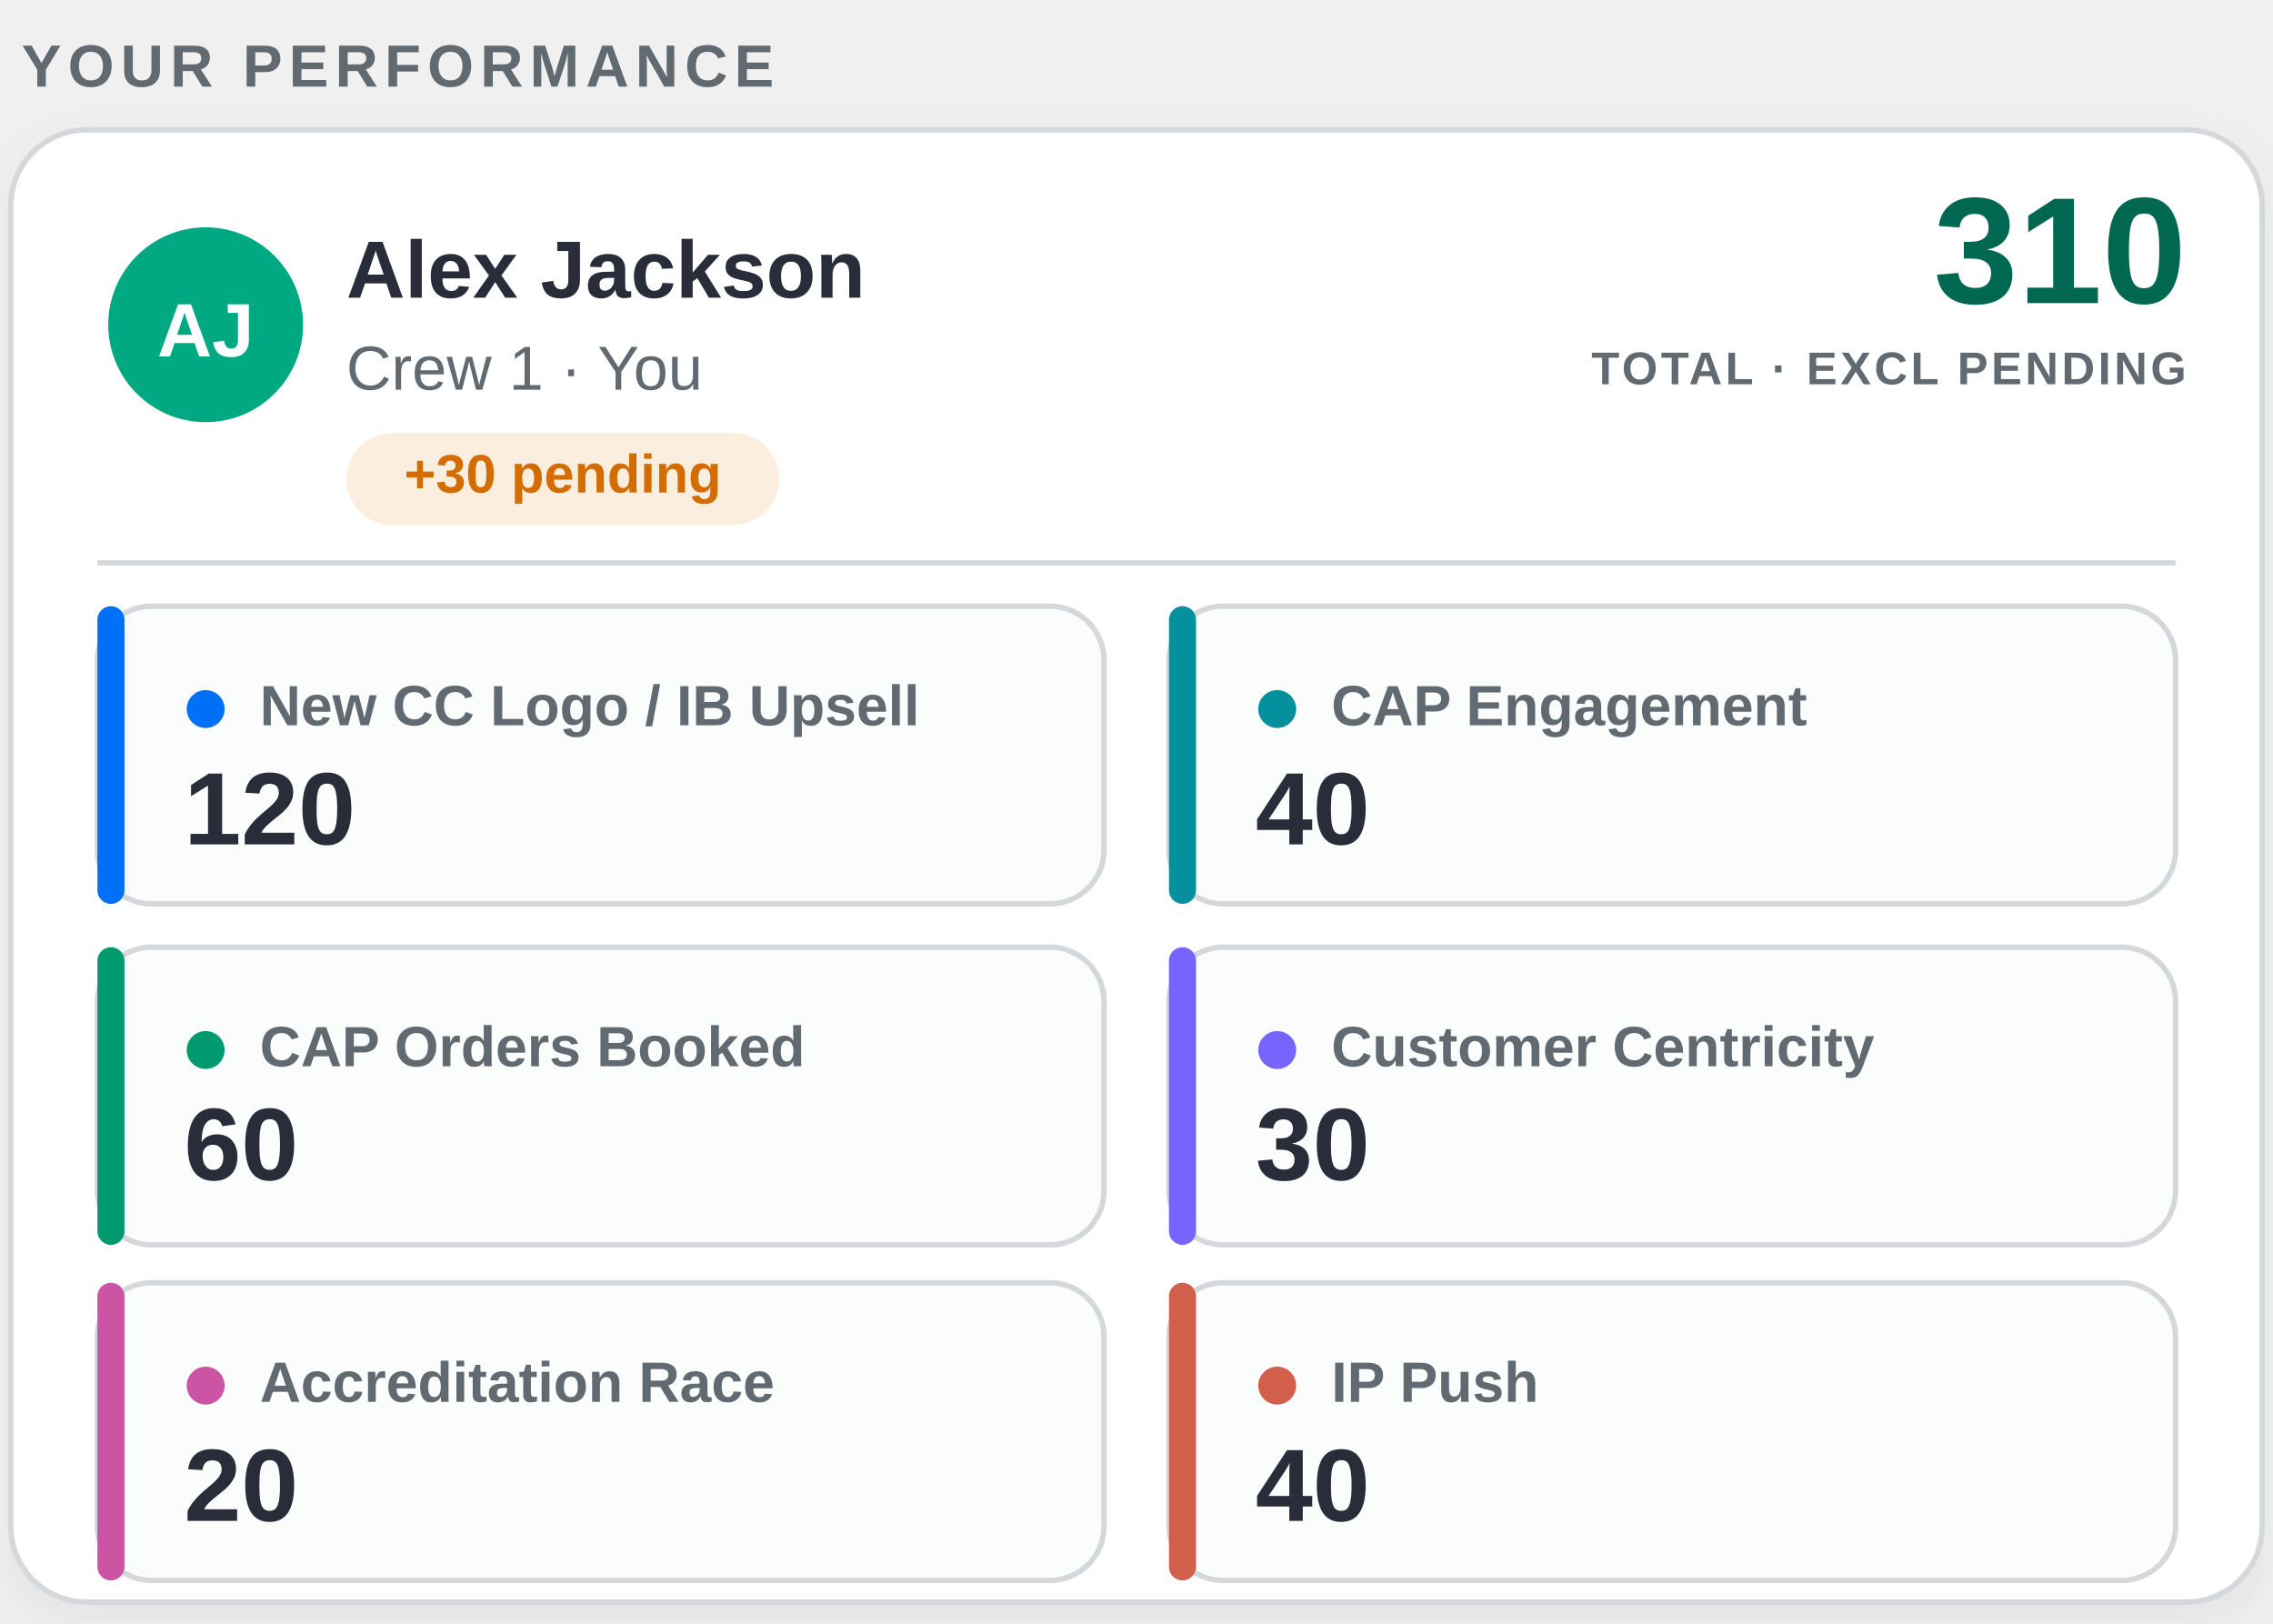
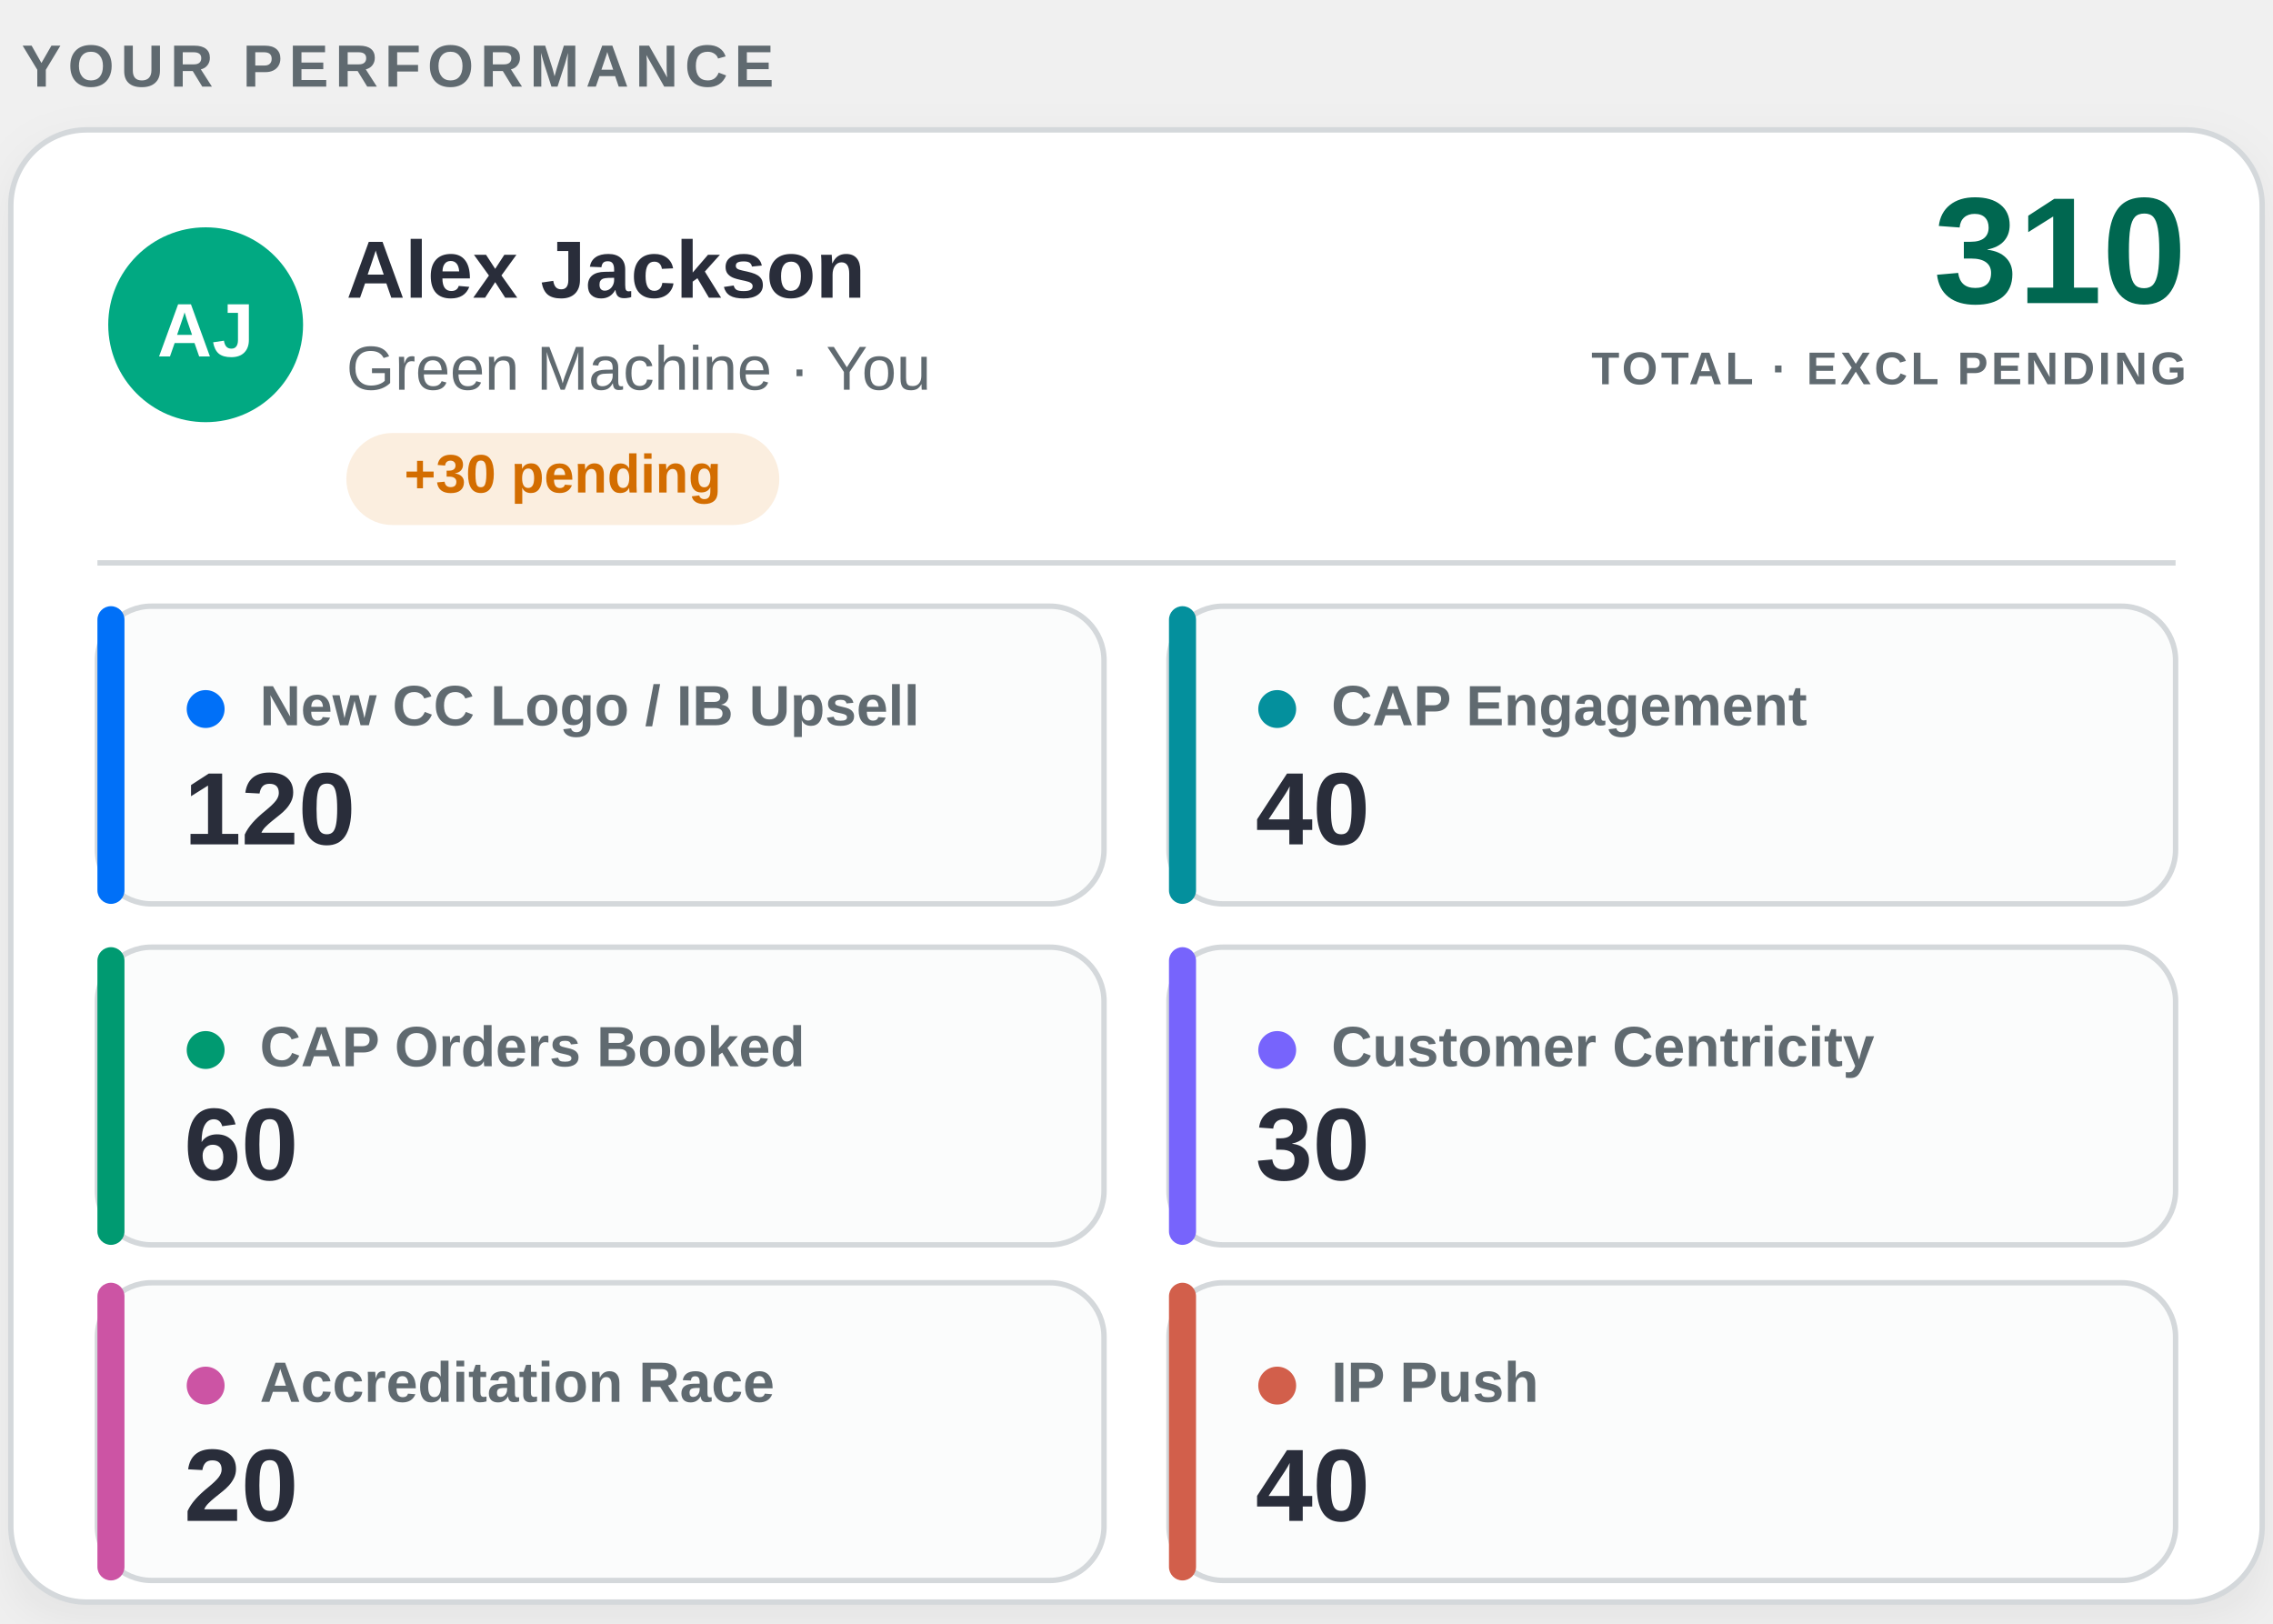
<svg xmlns="http://www.w3.org/2000/svg" viewBox="0 0 420 300" width="420" height="300">
  <defs>
    <filter id="blur" x="-20%" y="-20%" width="140%" height="140%">
      <feGaussianBlur stdDeviation="5" />
    </filter>
  </defs>
  <style>.fu{animation:fu .55s cubic-bezier(.2,.7,.2,1) both}.fo{animation:fo .5s ease-out both}.pp{animation:pp .5s cubic-bezier(.2,.7,.2,1) both;transform-box:fill-box;transform-origin:center}.gx{animation:gx .65s cubic-bezier(.2,.7,.2,1) both;transform-box:fill-box;transform-origin:left center}.rw{animation:rw .5s cubic-bezier(.2,.7,.2,1) both}.ring{transform-box:fill-box;transform-origin:center;animation:ring 2.8s ease-out infinite}.brz{animation:brz 2.6s ease-in-out infinite}.bob{transform-box:fill-box;transform-origin:center;animation:bob 2.4s ease-in-out infinite}@keyframes fu{from{opacity:0;transform:translateY(12px)}to{opacity:1;transform:none}}@keyframes fo{from{opacity:0}to{opacity:1}}@keyframes pp{from{opacity:0;transform:scale(.5)}to{opacity:1;transform:scale(1)}}@keyframes gx{from{transform:scaleX(0)}to{transform:scaleX(1)}}@keyframes rw{from{opacity:0;transform:translateX(-18px)}to{opacity:1;transform:none}}@keyframes ring{0%{opacity:.45;transform:scale(.75)}70%{opacity:0;transform:scale(2)}100%{opacity:0;transform:scale(2)}}@keyframes brz{0%,100%{opacity:.9}50%{opacity:.45}}@keyframes bob{0%,100%{transform:translateY(0) rotate(-4deg)}50%{transform:translateY(-2px) rotate(4deg)}}@media(prefers-reduced-motion:reduce){.fu,.fo,.pp,.gx,.rw,.ring,.brz,.scrl,.bob{animation:none}}</style>
  <text x="4" y="16" font-family="Liberation Sans, Arial, Helvetica, sans-serif" font-size="11" font-weight="700" letter-spacing="1.2" fill="#606a70" text-anchor="start">YOUR PERFORMANCE</text>
  <g class="fu">
    <rect x="2" y="28" width="416" height="272" rx="14" fill="#000000" opacity="0.07" filter="url(#blur)" />
    <rect x="2" y="24" width="416" height="272" rx="14" fill="#ffffff" stroke="#d4d8db" />
    <circle cx="38" cy="60" r="18" fill="none" stroke="#01a982" stroke-width="2" class="ring" opacity="0" />
    <g class="pp" style="animation-delay:120ms">
      <circle cx="38" cy="60" r="18" fill="#01a982" />
      <text x="38" y="61" font-family="Liberation Sans, Arial, Helvetica, sans-serif" font-size="14" font-weight="700" fill="#ffffff" text-anchor="middle" dominant-baseline="central">AJ</text>
    </g>
    <text x="64" y="55" font-family="Liberation Sans, Arial, Helvetica, sans-serif" font-size="15" font-weight="700" fill="#292d3a">Alex Jackson</text>
-     <text x="64" y="72" font-family="Liberation Sans, Arial, Helvetica, sans-serif" font-size="11.5" fill="#606a70">Crew 1 · You</text>
+     <text x="64" y="72" font-family="Liberation Sans, Arial, Helvetica, sans-serif" font-size="11.5" fill="#606a70">Green Machine · You</text>
    <text x="404" y="56" font-family="Liberation Sans, Arial, Helvetica, sans-serif" font-size="28" font-weight="700" fill="#006750" text-anchor="end">310</text>
    <text x="404" y="71" font-family="Liberation Sans, Arial, Helvetica, sans-serif" font-size="8.5" font-weight="600" letter-spacing=".6" fill="#606a70" text-anchor="end">TOTAL · EXCL PENDING</text>
    <g class="brz">
      <rect x="64" y="80" width="80" height="17" rx="8.5" fill="#FBEEDF" />
      <text x="104.0" y="91" font-family="Liberation Sans, Arial, Helvetica, sans-serif" font-size="10" font-weight="600" fill="#d36d00" text-anchor="middle">+30 pending</text>
    </g>
    <line x1="18" y1="104" x2="402" y2="104" stroke="#d4d8db" />
    <g class="fo" style="animation-delay:0.28s">
      <rect x="18" y="112" width="186" height="55" rx="10" fill="#fbfcfc" stroke="#d4d8db" />
      <rect x="18" y="112" width="5" height="55" rx="2.5" fill="#0070f8" />
      <circle cx="38" cy="131" r="3.5" fill="#0070f8" />
      <text x="48" y="134" font-family="Liberation Sans, Arial, Helvetica, sans-serif" font-size="10.5" font-weight="600" fill="#606a70">New CC Logo / IB Upsell</text>
      <text x="34" y="156" font-family="Liberation Sans, Arial, Helvetica, sans-serif" font-size="19" font-weight="700" fill="#292d3a">120</text>
    </g>
    <g class="fo" style="animation-delay:0.35s">
      <rect x="216" y="112" width="186" height="55" rx="10" fill="#fbfcfc" stroke="#d4d8db" />
      <rect x="216" y="112" width="5" height="55" rx="2.5" fill="#04909d" />
      <circle cx="236" cy="131" r="3.5" fill="#04909d" />
      <text x="246" y="134" font-family="Liberation Sans, Arial, Helvetica, sans-serif" font-size="10.5" font-weight="600" fill="#606a70">CAP Engagement</text>
      <text x="232" y="156" font-family="Liberation Sans, Arial, Helvetica, sans-serif" font-size="19" font-weight="700" fill="#292d3a">40</text>
    </g>
    <g class="fo" style="animation-delay:0.42s">
      <rect x="18" y="175" width="186" height="55" rx="10" fill="#fbfcfc" stroke="#d4d8db" />
      <rect x="18" y="175" width="5" height="55" rx="2.5" fill="#009a71" />
      <circle cx="38" cy="194" r="3.5" fill="#009a71" />
      <text x="48" y="197" font-family="Liberation Sans, Arial, Helvetica, sans-serif" font-size="10.5" font-weight="600" fill="#606a70">CAP Orders Booked</text>
      <text x="34" y="218" font-family="Liberation Sans, Arial, Helvetica, sans-serif" font-size="19" font-weight="700" fill="#292d3a">60</text>
    </g>
    <g class="fo" style="animation-delay:0.49s">
      <rect x="216" y="175" width="186" height="55" rx="10" fill="#fbfcfc" stroke="#d4d8db" />
      <rect x="216" y="175" width="5" height="55" rx="2.5" fill="#7764fc" />
      <circle cx="236" cy="194" r="3.5" fill="#7764fc" />
      <text x="246" y="197" font-family="Liberation Sans, Arial, Helvetica, sans-serif" font-size="10.5" font-weight="600" fill="#606a70">Customer Centricity</text>
      <text x="232" y="218" font-family="Liberation Sans, Arial, Helvetica, sans-serif" font-size="19" font-weight="700" fill="#292d3a">30</text>
    </g>
    <g class="fo" style="animation-delay:0.56s">
      <rect x="18" y="237" width="186" height="55" rx="10" fill="#fbfcfc" stroke="#d4d8db" />
      <rect x="18" y="237" width="5" height="55" rx="2.5" fill="#cc54a4" />
      <circle cx="38" cy="256" r="3.5" fill="#cc54a4" />
      <text x="48" y="259" font-family="Liberation Sans, Arial, Helvetica, sans-serif" font-size="10.5" font-weight="600" fill="#606a70">Accreditation Race</text>
      <text x="34" y="281" font-family="Liberation Sans, Arial, Helvetica, sans-serif" font-size="19" font-weight="700" fill="#292d3a">20</text>
    </g>
    <g class="fo" style="animation-delay:0.63s">
      <rect x="216" y="237" width="186" height="55" rx="10" fill="#fbfcfc" stroke="#d4d8db" />
      <rect x="216" y="237" width="5" height="55" rx="2.5" fill="#d25f4b" />
      <circle cx="236" cy="256" r="3.5" fill="#d25f4b" />
      <text x="246" y="259" font-family="Liberation Sans, Arial, Helvetica, sans-serif" font-size="10.5" font-weight="600" fill="#606a70">IP Push</text>
      <text x="232" y="281" font-family="Liberation Sans, Arial, Helvetica, sans-serif" font-size="19" font-weight="700" fill="#292d3a">40</text>
    </g>
  </g>
</svg>
